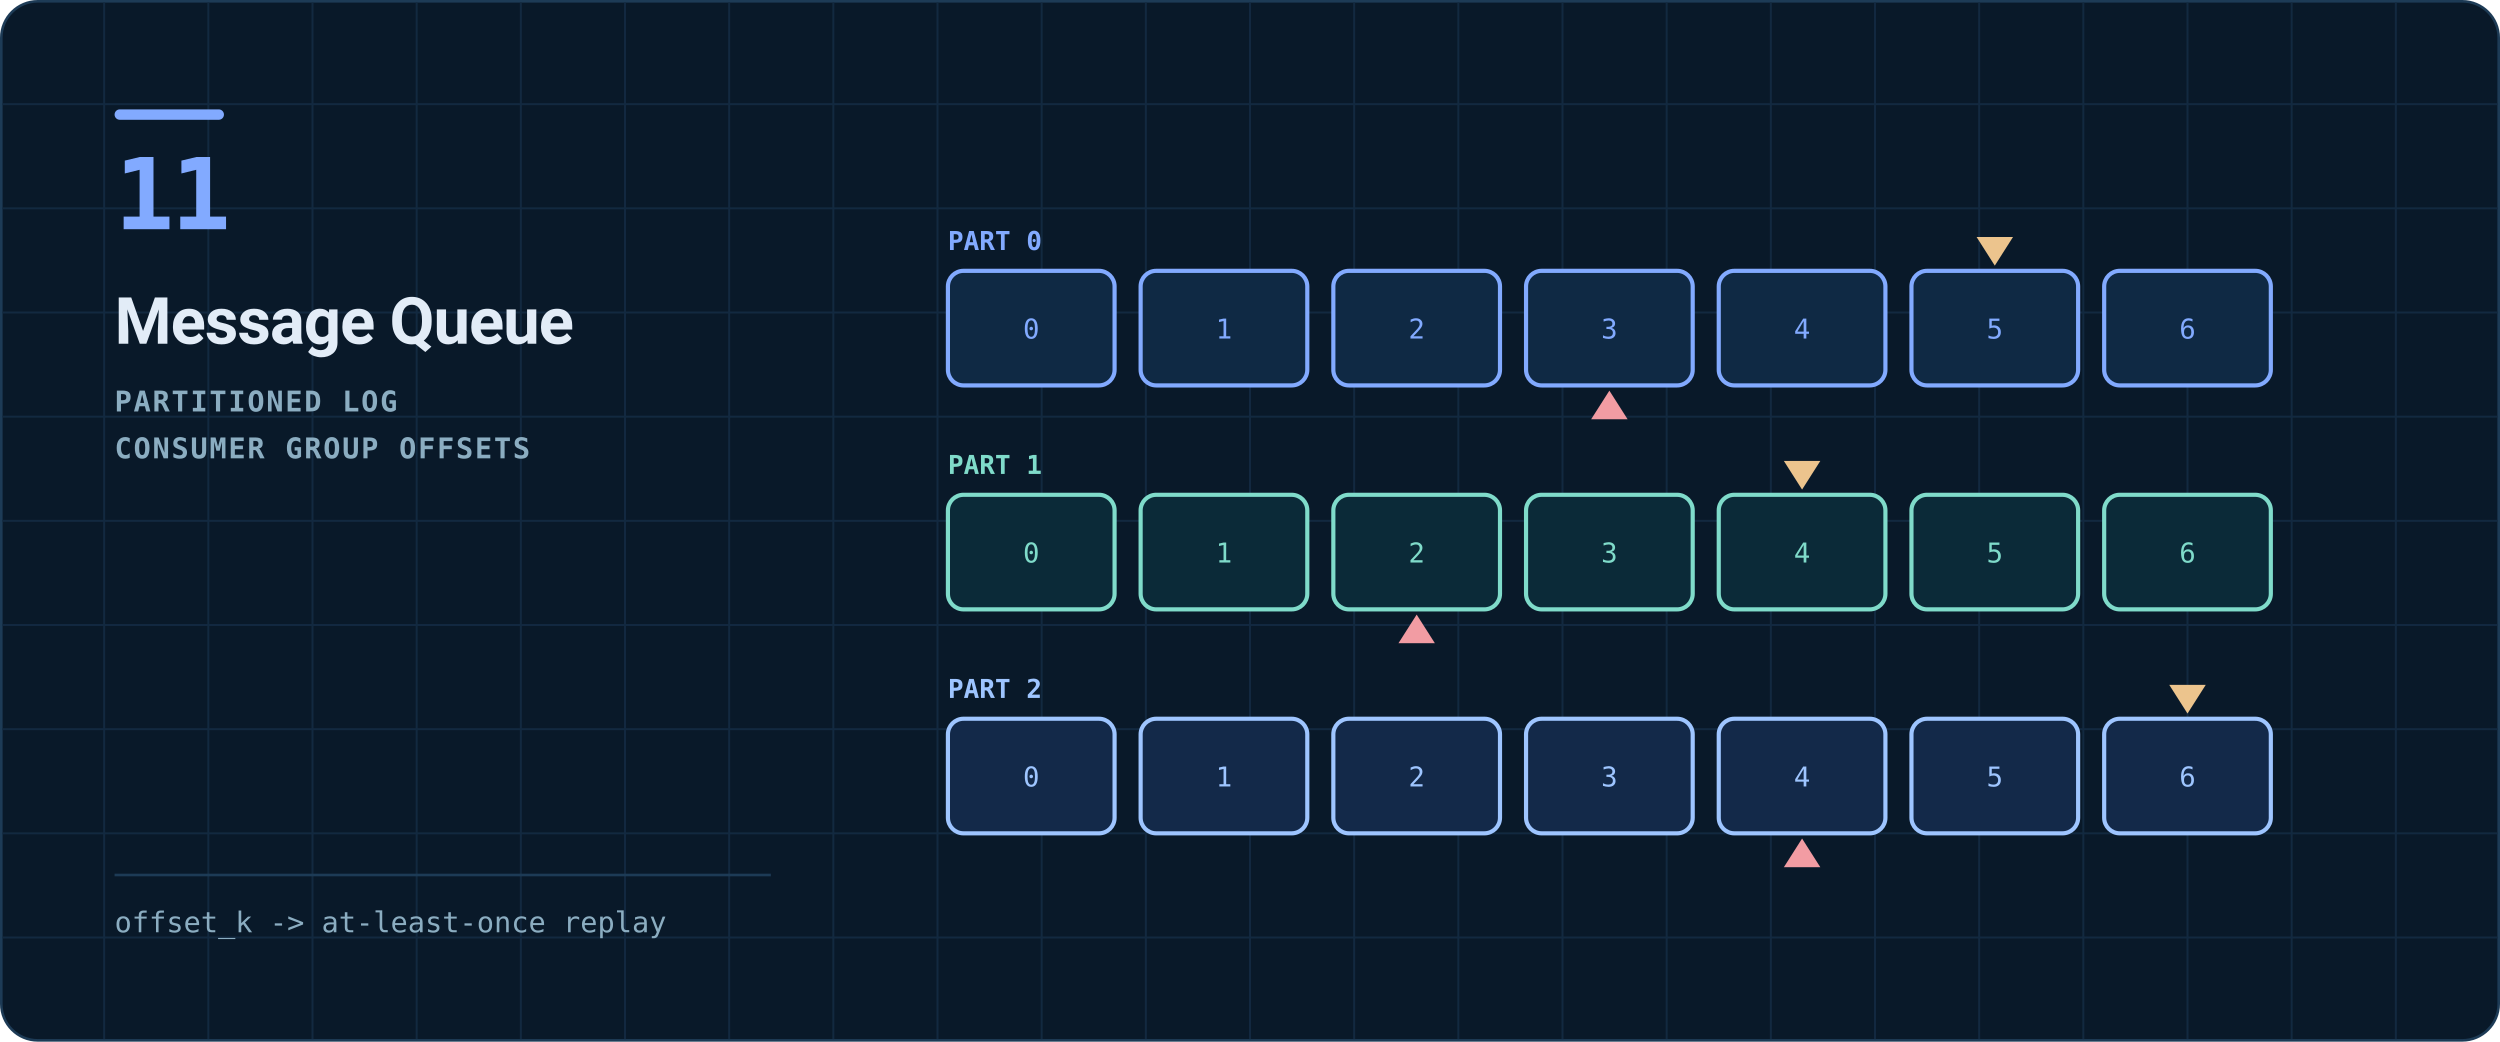
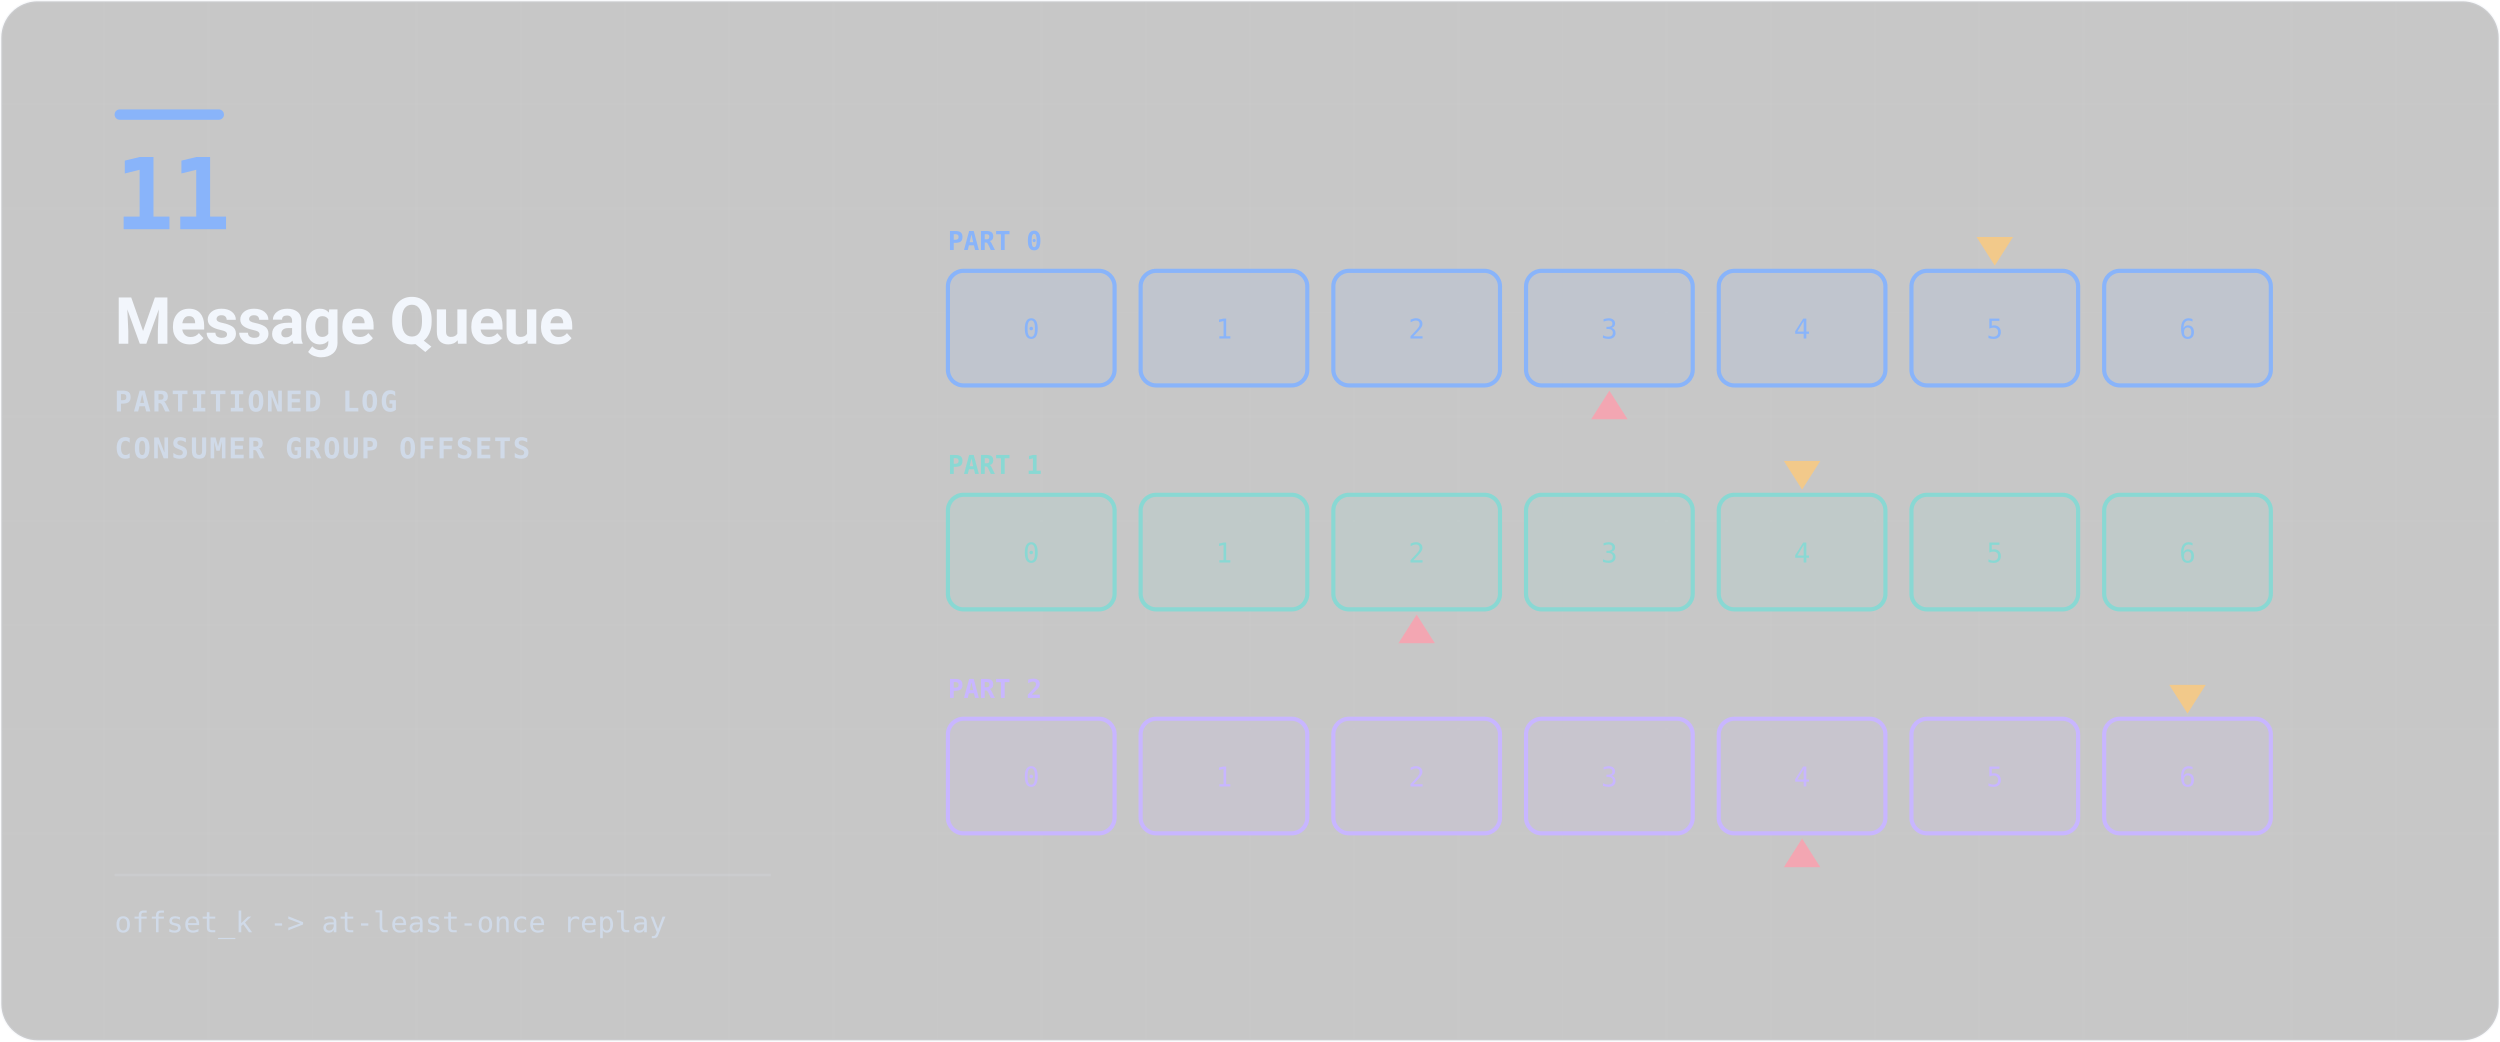
<svg xmlns="http://www.w3.org/2000/svg" viewBox="0 0 960 400" width="960" height="400" shape-rendering="geometricPrecision" text-rendering="geometricPrecision" role="img" aria-label="Chapter 11 abstract artwork: three parallel append-only log partitions with independent color-coded consumer group offset cursors.">
  <style>
    .sans { font-family: -apple-system, BlinkMacSystemFont, "SF Pro Display", "Segoe UI", Roboto, "Helvetica Neue", Arial, sans-serif; }
    .mono { font-family: "SF Mono", SFMono-Regular, ui-monospace, Menlo, Consolas, monospace; }
  </style>
-   <rect x="0.5" y="0.5" width="959" height="399" rx="14" fill="#091929" stroke="#1D3B56" stroke-width="1" />
-   <line x1="40" y1="1" x2="40" y2="399" stroke="#122940" stroke-width="0.75" />
-   <line x1="80" y1="1" x2="80" y2="399" stroke="#122940" stroke-width="0.75" />
-   <line x1="120" y1="1" x2="120" y2="399" stroke="#122940" stroke-width="0.75" />
-   <line x1="160" y1="1" x2="160" y2="399" stroke="#122940" stroke-width="0.75" />
-   <line x1="200" y1="1" x2="200" y2="399" stroke="#122940" stroke-width="0.75" />
-   <line x1="240" y1="1" x2="240" y2="399" stroke="#122940" stroke-width="0.75" />
-   <line x1="280" y1="1" x2="280" y2="399" stroke="#122940" stroke-width="0.75" />
-   <line x1="320" y1="1" x2="320" y2="399" stroke="#122940" stroke-width="0.75" />
-   <line x1="360" y1="1" x2="360" y2="399" stroke="#122940" stroke-width="0.75" />
-   <line x1="400" y1="1" x2="400" y2="399" stroke="#122940" stroke-width="0.75" />
-   <line x1="440" y1="1" x2="440" y2="399" stroke="#122940" stroke-width="0.75" />
-   <line x1="480" y1="1" x2="480" y2="399" stroke="#122940" stroke-width="0.75" />
-   <line x1="520" y1="1" x2="520" y2="399" stroke="#122940" stroke-width="0.75" />
-   <line x1="560" y1="1" x2="560" y2="399" stroke="#122940" stroke-width="0.75" />
-   <line x1="600" y1="1" x2="600" y2="399" stroke="#122940" stroke-width="0.75" />
-   <line x1="640" y1="1" x2="640" y2="399" stroke="#122940" stroke-width="0.75" />
-   <line x1="680" y1="1" x2="680" y2="399" stroke="#122940" stroke-width="0.75" />
-   <line x1="720" y1="1" x2="720" y2="399" stroke="#122940" stroke-width="0.75" />
-   <line x1="760" y1="1" x2="760" y2="399" stroke="#122940" stroke-width="0.75" />
-   <line x1="800" y1="1" x2="800" y2="399" stroke="#122940" stroke-width="0.75" />
-   <line x1="840" y1="1" x2="840" y2="399" stroke="#122940" stroke-width="0.75" />
-   <line x1="880" y1="1" x2="880" y2="399" stroke="#122940" stroke-width="0.75" />
-   <line x1="920" y1="1" x2="920" y2="399" stroke="#122940" stroke-width="0.75" />
-   <line x1="1" y1="40" x2="959" y2="40" stroke="#122940" stroke-width="0.75" />
-   <line x1="1" y1="80" x2="959" y2="80" stroke="#122940" stroke-width="0.75" />
-   <line x1="1" y1="120" x2="959" y2="120" stroke="#122940" stroke-width="0.75" />
-   <line x1="1" y1="160" x2="959" y2="160" stroke="#122940" stroke-width="0.75" />
-   <line x1="1" y1="200" x2="959" y2="200" stroke="#122940" stroke-width="0.75" />
-   <line x1="1" y1="240" x2="959" y2="240" stroke="#122940" stroke-width="0.75" />
-   <line x1="1" y1="280" x2="959" y2="280" stroke="#122940" stroke-width="0.75" />
-   <line x1="1" y1="320" x2="959" y2="320" stroke="#122940" stroke-width="0.75" />
-   <line x1="1" y1="360" x2="959" y2="360" stroke="#122940" stroke-width="0.75" />
-   <rect x="44" y="42" width="42" height="4" rx="2" fill="#82AAFF" />
-   <text x="44" y="88" class="mono" font-size="38" font-weight="700" fill="#82AAFF" letter-spacing="-0.03em">11</text>
-   <text x="44" y="132" class="sans" font-size="25" font-weight="750" fill="#E2ECF7" letter-spacing="-0.015em">Message Queue</text>
-   <text x="44" y="158" class="mono" font-size="11" font-weight="600" fill="#8BADC1" letter-spacing="0.06em">PARTITIONED LOG</text>
-   <text x="44" y="176" class="mono" font-size="11" font-weight="600" fill="#8BADC1" letter-spacing="0.06em">CONSUMER GROUP OFFSETS</text>
-   <line x1="44" y1="336" x2="296" y2="336" stroke="#1D3B56" stroke-width="1" />
-   <text x="44" y="358" class="mono" font-size="11" fill="#8BADC1">offset_k -&gt; at-least-once replay</text>
-   <text x="364" y="96" class="mono" font-size="10" font-weight="700" fill="#82AAFF">PART 0</text>
-   <rect x="364" y="104" width="64" height="44" rx="6" fill="#0F2944" stroke="#82AAFF" stroke-width="1.6" />
-   <text x="396" y="130" text-anchor="middle" class="mono" font-size="10.5" fill="#82AAFF">0</text>
-   <rect x="438" y="104" width="64" height="44" rx="6" fill="#0F2944" stroke="#82AAFF" stroke-width="1.6" />
-   <text x="470" y="130" text-anchor="middle" class="mono" font-size="10.5" fill="#82AAFF">1</text>
-   <rect x="512" y="104" width="64" height="44" rx="6" fill="#0F2944" stroke="#82AAFF" stroke-width="1.6" />
-   <text x="544" y="130" text-anchor="middle" class="mono" font-size="10.5" fill="#82AAFF">2</text>
-   <rect x="586" y="104" width="64" height="44" rx="6" fill="#0F2944" stroke="#82AAFF" stroke-width="1.6" />
-   <text x="618" y="130" text-anchor="middle" class="mono" font-size="10.5" fill="#82AAFF">3</text>
-   <rect x="660" y="104" width="64" height="44" rx="6" fill="#0F2944" stroke="#82AAFF" stroke-width="1.6" />
-   <text x="692" y="130" text-anchor="middle" class="mono" font-size="10.5" fill="#82AAFF">4</text>
-   <rect x="734" y="104" width="64" height="44" rx="6" fill="#0F2944" stroke="#82AAFF" stroke-width="1.6" />
-   <text x="766" y="130" text-anchor="middle" class="mono" font-size="10.5" fill="#82AAFF">5</text>
-   <rect x="808" y="104" width="64" height="44" rx="6" fill="#0F2944" stroke="#82AAFF" stroke-width="1.6" />
-   <text x="840" y="130" text-anchor="middle" class="mono" font-size="10.5" fill="#82AAFF">6</text>
-   <polygon points="766,102 759,91 773,91" fill="#ECC48D" />
-   <polygon points="618,150 611,161 625,161" fill="#F29CA3" />
-   <text x="364" y="182" class="mono" font-size="10" font-weight="700" fill="#7FDBCA">PART 1</text>
-   <rect x="364" y="190" width="64" height="44" rx="6" fill="#0B2A38" stroke="#7FDBCA" stroke-width="1.6" />
-   <text x="396" y="216" text-anchor="middle" class="mono" font-size="10.5" fill="#7FDBCA">0</text>
-   <rect x="438" y="190" width="64" height="44" rx="6" fill="#0B2A38" stroke="#7FDBCA" stroke-width="1.6" />
-   <text x="470" y="216" text-anchor="middle" class="mono" font-size="10.5" fill="#7FDBCA">1</text>
-   <rect x="512" y="190" width="64" height="44" rx="6" fill="#0B2A38" stroke="#7FDBCA" stroke-width="1.6" />
-   <text x="544" y="216" text-anchor="middle" class="mono" font-size="10.5" fill="#7FDBCA">2</text>
-   <rect x="586" y="190" width="64" height="44" rx="6" fill="#0B2A38" stroke="#7FDBCA" stroke-width="1.6" />
-   <text x="618" y="216" text-anchor="middle" class="mono" font-size="10.5" fill="#7FDBCA">3</text>
-   <rect x="660" y="190" width="64" height="44" rx="6" fill="#0B2A38" stroke="#7FDBCA" stroke-width="1.6" />
-   <text x="692" y="216" text-anchor="middle" class="mono" font-size="10.5" fill="#7FDBCA">4</text>
-   <rect x="734" y="190" width="64" height="44" rx="6" fill="#0B2A38" stroke="#7FDBCA" stroke-width="1.6" />
-   <text x="766" y="216" text-anchor="middle" class="mono" font-size="10.5" fill="#7FDBCA">5</text>
-   <rect x="808" y="190" width="64" height="44" rx="6" fill="#0B2A38" stroke="#7FDBCA" stroke-width="1.6" />
-   <text x="840" y="216" text-anchor="middle" class="mono" font-size="10.5" fill="#7FDBCA">6</text>
-   <polygon points="692,188 685,177 699,177" fill="#ECC48D" />
-   <polygon points="544,236 537,247 551,247" fill="#F29CA3" />
-   <text x="364" y="268" class="mono" font-size="10" font-weight="700" fill="#9EC5FF">PART 2</text>
-   <rect x="364" y="276" width="64" height="44" rx="6" fill="#132949" stroke="#9EC5FF" stroke-width="1.6" />
-   <text x="396" y="302" text-anchor="middle" class="mono" font-size="10.5" fill="#9EC5FF">0</text>
-   <rect x="438" y="276" width="64" height="44" rx="6" fill="#132949" stroke="#9EC5FF" stroke-width="1.6" />
-   <text x="470" y="302" text-anchor="middle" class="mono" font-size="10.5" fill="#9EC5FF">1</text>
-   <rect x="512" y="276" width="64" height="44" rx="6" fill="#132949" stroke="#9EC5FF" stroke-width="1.6" />
-   <text x="544" y="302" text-anchor="middle" class="mono" font-size="10.5" fill="#9EC5FF">2</text>
-   <rect x="586" y="276" width="64" height="44" rx="6" fill="#132949" stroke="#9EC5FF" stroke-width="1.6" />
-   <text x="618" y="302" text-anchor="middle" class="mono" font-size="10.5" fill="#9EC5FF">3</text>
-   <rect x="660" y="276" width="64" height="44" rx="6" fill="#132949" stroke="#9EC5FF" stroke-width="1.6" />
-   <text x="692" y="302" text-anchor="middle" class="mono" font-size="10.5" fill="#9EC5FF">4</text>
-   <rect x="734" y="276" width="64" height="44" rx="6" fill="#132949" stroke="#9EC5FF" stroke-width="1.6" />
-   <text x="766" y="302" text-anchor="middle" class="mono" font-size="10.5" fill="#9EC5FF">5</text>
-   <rect x="808" y="276" width="64" height="44" rx="6" fill="#132949" stroke="#9EC5FF" stroke-width="1.6" />
-   <text x="840" y="302" text-anchor="middle" class="mono" font-size="10.5" fill="#9EC5FF">6</text>
-   <polygon points="840,274 833,263 847,263" fill="#ECC48D" />
-   <polygon points="692,322 685,333 699,333" fill="#F29CA3" />
+   <rect x="0.5" y="0.5" width="959" height="399" rx="14" fill="rgba(0, 0, 0, 0.22)" stroke="rgba(226, 232, 240, 0.18)" stroke-width="1" />
+   <line x1="40" y1="1" x2="40" y2="399" stroke="rgba(226, 232, 240, 0.04)" stroke-width="0.75" />
+   <line x1="80" y1="1" x2="80" y2="399" stroke="rgba(226, 232, 240, 0.04)" stroke-width="0.75" />
+   <line x1="120" y1="1" x2="120" y2="399" stroke="rgba(226, 232, 240, 0.04)" stroke-width="0.75" />
+   <line x1="160" y1="1" x2="160" y2="399" stroke="rgba(226, 232, 240, 0.04)" stroke-width="0.75" />
+   <line x1="200" y1="1" x2="200" y2="399" stroke="rgba(226, 232, 240, 0.04)" stroke-width="0.75" />
+   <line x1="240" y1="1" x2="240" y2="399" stroke="rgba(226, 232, 240, 0.04)" stroke-width="0.75" />
+   <line x1="280" y1="1" x2="280" y2="399" stroke="rgba(226, 232, 240, 0.04)" stroke-width="0.75" />
+   <line x1="320" y1="1" x2="320" y2="399" stroke="rgba(226, 232, 240, 0.04)" stroke-width="0.75" />
+   <line x1="360" y1="1" x2="360" y2="399" stroke="rgba(226, 232, 240, 0.04)" stroke-width="0.75" />
+   <line x1="400" y1="1" x2="400" y2="399" stroke="rgba(226, 232, 240, 0.04)" stroke-width="0.75" />
+   <line x1="440" y1="1" x2="440" y2="399" stroke="rgba(226, 232, 240, 0.04)" stroke-width="0.75" />
+   <line x1="480" y1="1" x2="480" y2="399" stroke="rgba(226, 232, 240, 0.04)" stroke-width="0.75" />
+   <line x1="520" y1="1" x2="520" y2="399" stroke="rgba(226, 232, 240, 0.04)" stroke-width="0.75" />
+   <line x1="560" y1="1" x2="560" y2="399" stroke="rgba(226, 232, 240, 0.04)" stroke-width="0.75" />
+   <line x1="600" y1="1" x2="600" y2="399" stroke="rgba(226, 232, 240, 0.04)" stroke-width="0.75" />
+   <line x1="640" y1="1" x2="640" y2="399" stroke="rgba(226, 232, 240, 0.04)" stroke-width="0.75" />
+   <line x1="680" y1="1" x2="680" y2="399" stroke="rgba(226, 232, 240, 0.04)" stroke-width="0.75" />
+   <line x1="720" y1="1" x2="720" y2="399" stroke="rgba(226, 232, 240, 0.04)" stroke-width="0.75" />
+   <line x1="760" y1="1" x2="760" y2="399" stroke="rgba(226, 232, 240, 0.04)" stroke-width="0.75" />
+   <line x1="800" y1="1" x2="800" y2="399" stroke="rgba(226, 232, 240, 0.04)" stroke-width="0.75" />
+   <line x1="840" y1="1" x2="840" y2="399" stroke="rgba(226, 232, 240, 0.04)" stroke-width="0.75" />
+   <line x1="880" y1="1" x2="880" y2="399" stroke="rgba(226, 232, 240, 0.04)" stroke-width="0.75" />
+   <line x1="920" y1="1" x2="920" y2="399" stroke="rgba(226, 232, 240, 0.04)" stroke-width="0.75" />
+   <line x1="1" y1="40" x2="959" y2="40" stroke="rgba(226, 232, 240, 0.04)" stroke-width="0.75" />
+   <line x1="1" y1="80" x2="959" y2="80" stroke="rgba(226, 232, 240, 0.04)" stroke-width="0.75" />
+   <line x1="1" y1="120" x2="959" y2="120" stroke="rgba(226, 232, 240, 0.04)" stroke-width="0.75" />
+   <line x1="1" y1="160" x2="959" y2="160" stroke="rgba(226, 232, 240, 0.04)" stroke-width="0.75" />
+   <line x1="1" y1="200" x2="959" y2="200" stroke="rgba(226, 232, 240, 0.04)" stroke-width="0.75" />
+   <line x1="1" y1="240" x2="959" y2="240" stroke="rgba(226, 232, 240, 0.04)" stroke-width="0.75" />
+   <line x1="1" y1="280" x2="959" y2="280" stroke="rgba(226, 232, 240, 0.04)" stroke-width="0.75" />
+   <line x1="1" y1="320" x2="959" y2="320" stroke="rgba(226, 232, 240, 0.04)" stroke-width="0.75" />
+   <line x1="1" y1="360" x2="959" y2="360" stroke="rgba(226, 232, 240, 0.04)" stroke-width="0.75" />
+   <rect x="44" y="42" width="42" height="4" rx="2" fill="#89B4FA" />
+   <text x="44" y="88" class="mono" font-size="38" font-weight="700" fill="#89B4FA" letter-spacing="-0.03em">11</text>
+   <text x="44" y="132" class="sans" font-size="25" font-weight="750" fill="#F2F6FC" letter-spacing="-0.015em">Message Queue</text>
+   <text x="44" y="158" class="mono" font-size="11" font-weight="600" fill="#D0DAE8" letter-spacing="0.06em">PARTITIONED LOG</text>
+   <text x="44" y="176" class="mono" font-size="11" font-weight="600" fill="#D0DAE8" letter-spacing="0.06em">CONSUMER GROUP OFFSETS</text>
+   <line x1="44" y1="336" x2="296" y2="336" stroke="rgba(226, 232, 240, 0.18)" stroke-width="1" />
+   <text x="44" y="358" class="mono" font-size="11" fill="#D0DAE8">offset_k -&gt; at-least-once replay</text>
+   <text x="364" y="96" class="mono" font-size="10" font-weight="700" fill="#89B4FA">PART 0</text>
+   <rect x="364" y="104" width="64" height="44" rx="6" fill="rgba(137, 180, 250, 0.12)" stroke="#89B4FA" stroke-width="1.6" />
+   <text x="396" y="130" text-anchor="middle" class="mono" font-size="10.5" fill="#89B4FA">0</text>
+   <rect x="438" y="104" width="64" height="44" rx="6" fill="rgba(137, 180, 250, 0.12)" stroke="#89B4FA" stroke-width="1.6" />
+   <text x="470" y="130" text-anchor="middle" class="mono" font-size="10.5" fill="#89B4FA">1</text>
+   <rect x="512" y="104" width="64" height="44" rx="6" fill="rgba(137, 180, 250, 0.12)" stroke="#89B4FA" stroke-width="1.6" />
+   <text x="544" y="130" text-anchor="middle" class="mono" font-size="10.5" fill="#89B4FA">2</text>
+   <rect x="586" y="104" width="64" height="44" rx="6" fill="rgba(137, 180, 250, 0.12)" stroke="#89B4FA" stroke-width="1.6" />
+   <text x="618" y="130" text-anchor="middle" class="mono" font-size="10.5" fill="#89B4FA">3</text>
+   <rect x="660" y="104" width="64" height="44" rx="6" fill="rgba(137, 180, 250, 0.12)" stroke="#89B4FA" stroke-width="1.6" />
+   <text x="692" y="130" text-anchor="middle" class="mono" font-size="10.5" fill="#89B4FA">4</text>
+   <rect x="734" y="104" width="64" height="44" rx="6" fill="rgba(137, 180, 250, 0.12)" stroke="#89B4FA" stroke-width="1.6" />
+   <text x="766" y="130" text-anchor="middle" class="mono" font-size="10.5" fill="#89B4FA">5</text>
+   <rect x="808" y="104" width="64" height="44" rx="6" fill="rgba(137, 180, 250, 0.12)" stroke="#89B4FA" stroke-width="1.6" />
+   <text x="840" y="130" text-anchor="middle" class="mono" font-size="10.5" fill="#89B4FA">6</text>
+   <polygon points="766,102 759,91 773,91" fill="#F2C98A" />
+   <polygon points="618,150 611,161 625,161" fill="#F3A6B2" />
+   <text x="364" y="182" class="mono" font-size="10" font-weight="700" fill="#89D8D3">PART 1</text>
+   <rect x="364" y="190" width="64" height="44" rx="6" fill="rgba(137, 216, 211, 0.12)" stroke="#89D8D3" stroke-width="1.6" />
+   <text x="396" y="216" text-anchor="middle" class="mono" font-size="10.5" fill="#89D8D3">0</text>
+   <rect x="438" y="190" width="64" height="44" rx="6" fill="rgba(137, 216, 211, 0.12)" stroke="#89D8D3" stroke-width="1.6" />
+   <text x="470" y="216" text-anchor="middle" class="mono" font-size="10.5" fill="#89D8D3">1</text>
+   <rect x="512" y="190" width="64" height="44" rx="6" fill="rgba(137, 216, 211, 0.12)" stroke="#89D8D3" stroke-width="1.6" />
+   <text x="544" y="216" text-anchor="middle" class="mono" font-size="10.5" fill="#89D8D3">2</text>
+   <rect x="586" y="190" width="64" height="44" rx="6" fill="rgba(137, 216, 211, 0.12)" stroke="#89D8D3" stroke-width="1.6" />
+   <text x="618" y="216" text-anchor="middle" class="mono" font-size="10.5" fill="#89D8D3">3</text>
+   <rect x="660" y="190" width="64" height="44" rx="6" fill="rgba(137, 216, 211, 0.12)" stroke="#89D8D3" stroke-width="1.6" />
+   <text x="692" y="216" text-anchor="middle" class="mono" font-size="10.5" fill="#89D8D3">4</text>
+   <rect x="734" y="190" width="64" height="44" rx="6" fill="rgba(137, 216, 211, 0.12)" stroke="#89D8D3" stroke-width="1.6" />
+   <text x="766" y="216" text-anchor="middle" class="mono" font-size="10.5" fill="#89D8D3">5</text>
+   <rect x="808" y="190" width="64" height="44" rx="6" fill="rgba(137, 216, 211, 0.12)" stroke="#89D8D3" stroke-width="1.6" />
+   <text x="840" y="216" text-anchor="middle" class="mono" font-size="10.5" fill="#89D8D3">6</text>
+   <polygon points="692,188 685,177 699,177" fill="#F2C98A" />
+   <polygon points="544,236 537,247 551,247" fill="#F3A6B2" />
+   <text x="364" y="268" class="mono" font-size="10" font-weight="700" fill="#C8B6FF">PART 2</text>
+   <rect x="364" y="276" width="64" height="44" rx="6" fill="rgba(200, 182, 255, 0.12)" stroke="#C8B6FF" stroke-width="1.6" />
+   <text x="396" y="302" text-anchor="middle" class="mono" font-size="10.5" fill="#C8B6FF">0</text>
+   <rect x="438" y="276" width="64" height="44" rx="6" fill="rgba(200, 182, 255, 0.12)" stroke="#C8B6FF" stroke-width="1.6" />
+   <text x="470" y="302" text-anchor="middle" class="mono" font-size="10.5" fill="#C8B6FF">1</text>
+   <rect x="512" y="276" width="64" height="44" rx="6" fill="rgba(200, 182, 255, 0.12)" stroke="#C8B6FF" stroke-width="1.6" />
+   <text x="544" y="302" text-anchor="middle" class="mono" font-size="10.5" fill="#C8B6FF">2</text>
+   <rect x="586" y="276" width="64" height="44" rx="6" fill="rgba(200, 182, 255, 0.12)" stroke="#C8B6FF" stroke-width="1.6" />
+   <text x="618" y="302" text-anchor="middle" class="mono" font-size="10.5" fill="#C8B6FF">3</text>
+   <rect x="660" y="276" width="64" height="44" rx="6" fill="rgba(200, 182, 255, 0.12)" stroke="#C8B6FF" stroke-width="1.6" />
+   <text x="692" y="302" text-anchor="middle" class="mono" font-size="10.5" fill="#C8B6FF">4</text>
+   <rect x="734" y="276" width="64" height="44" rx="6" fill="rgba(200, 182, 255, 0.12)" stroke="#C8B6FF" stroke-width="1.6" />
+   <text x="766" y="302" text-anchor="middle" class="mono" font-size="10.5" fill="#C8B6FF">5</text>
+   <rect x="808" y="276" width="64" height="44" rx="6" fill="rgba(200, 182, 255, 0.12)" stroke="#C8B6FF" stroke-width="1.6" />
+   <text x="840" y="302" text-anchor="middle" class="mono" font-size="10.5" fill="#C8B6FF">6</text>
+   <polygon points="840,274 833,263 847,263" fill="#F2C98A" />
+   <polygon points="692,322 685,333 699,333" fill="#F3A6B2" />
</svg>
